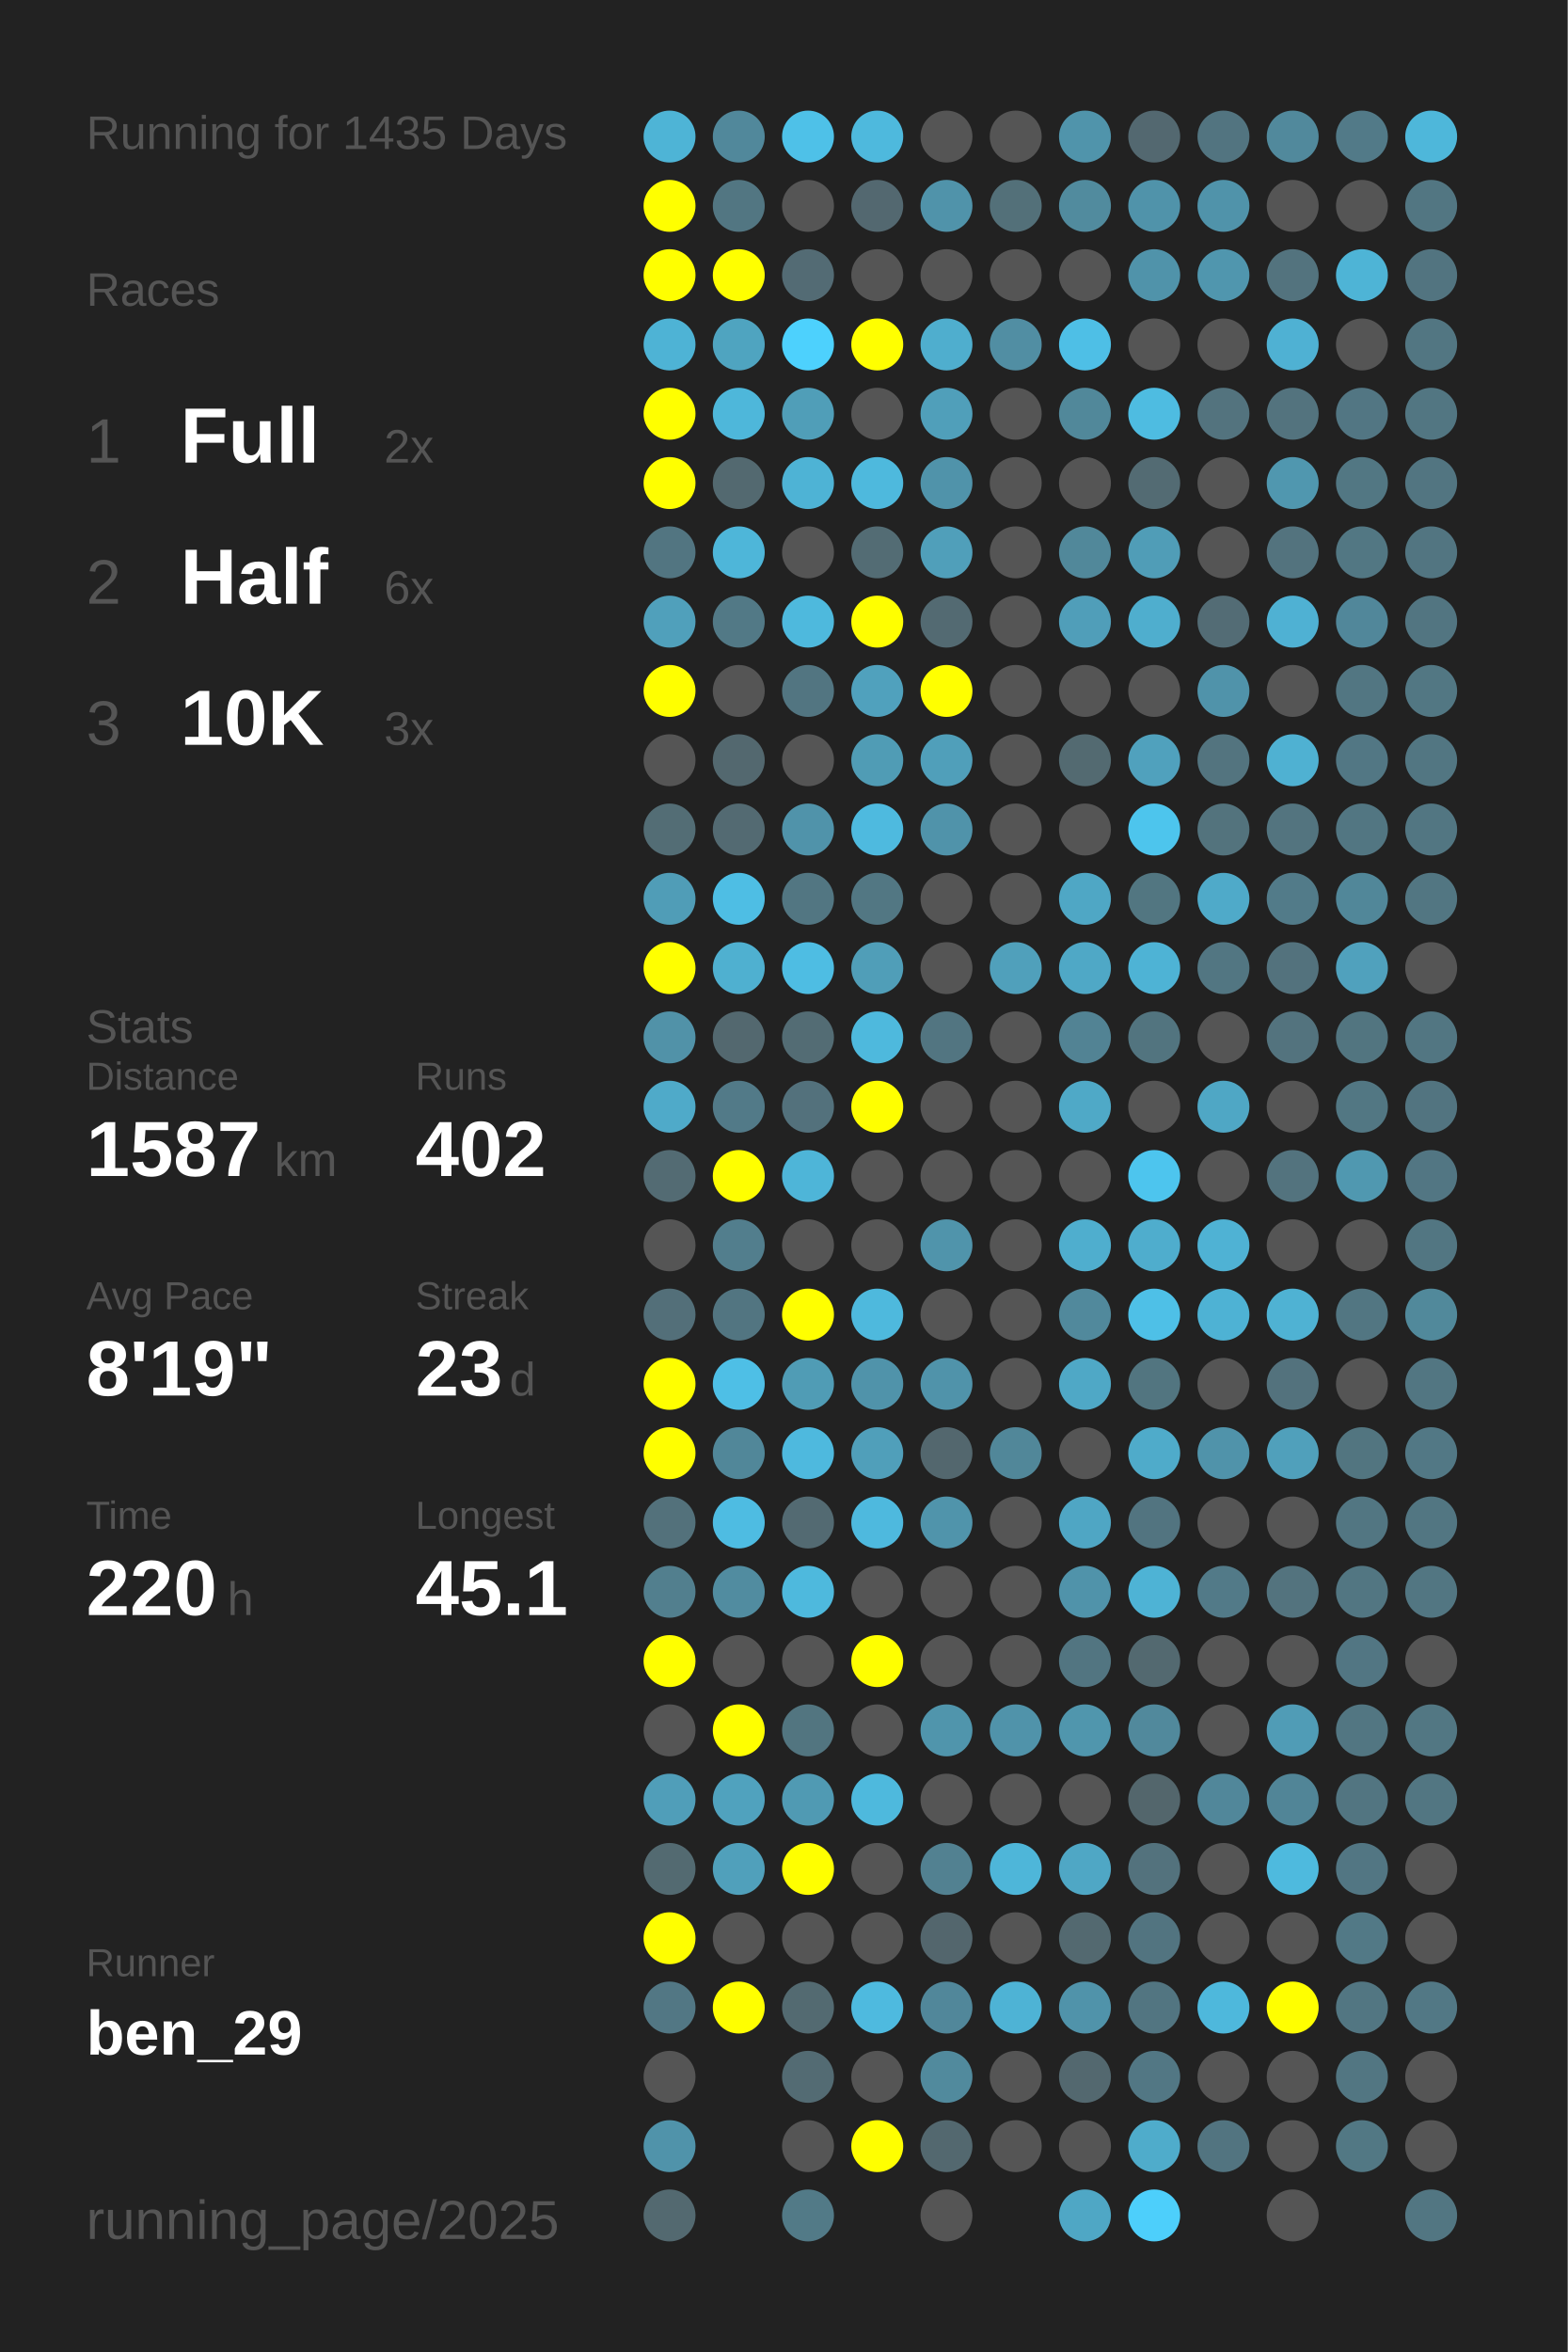
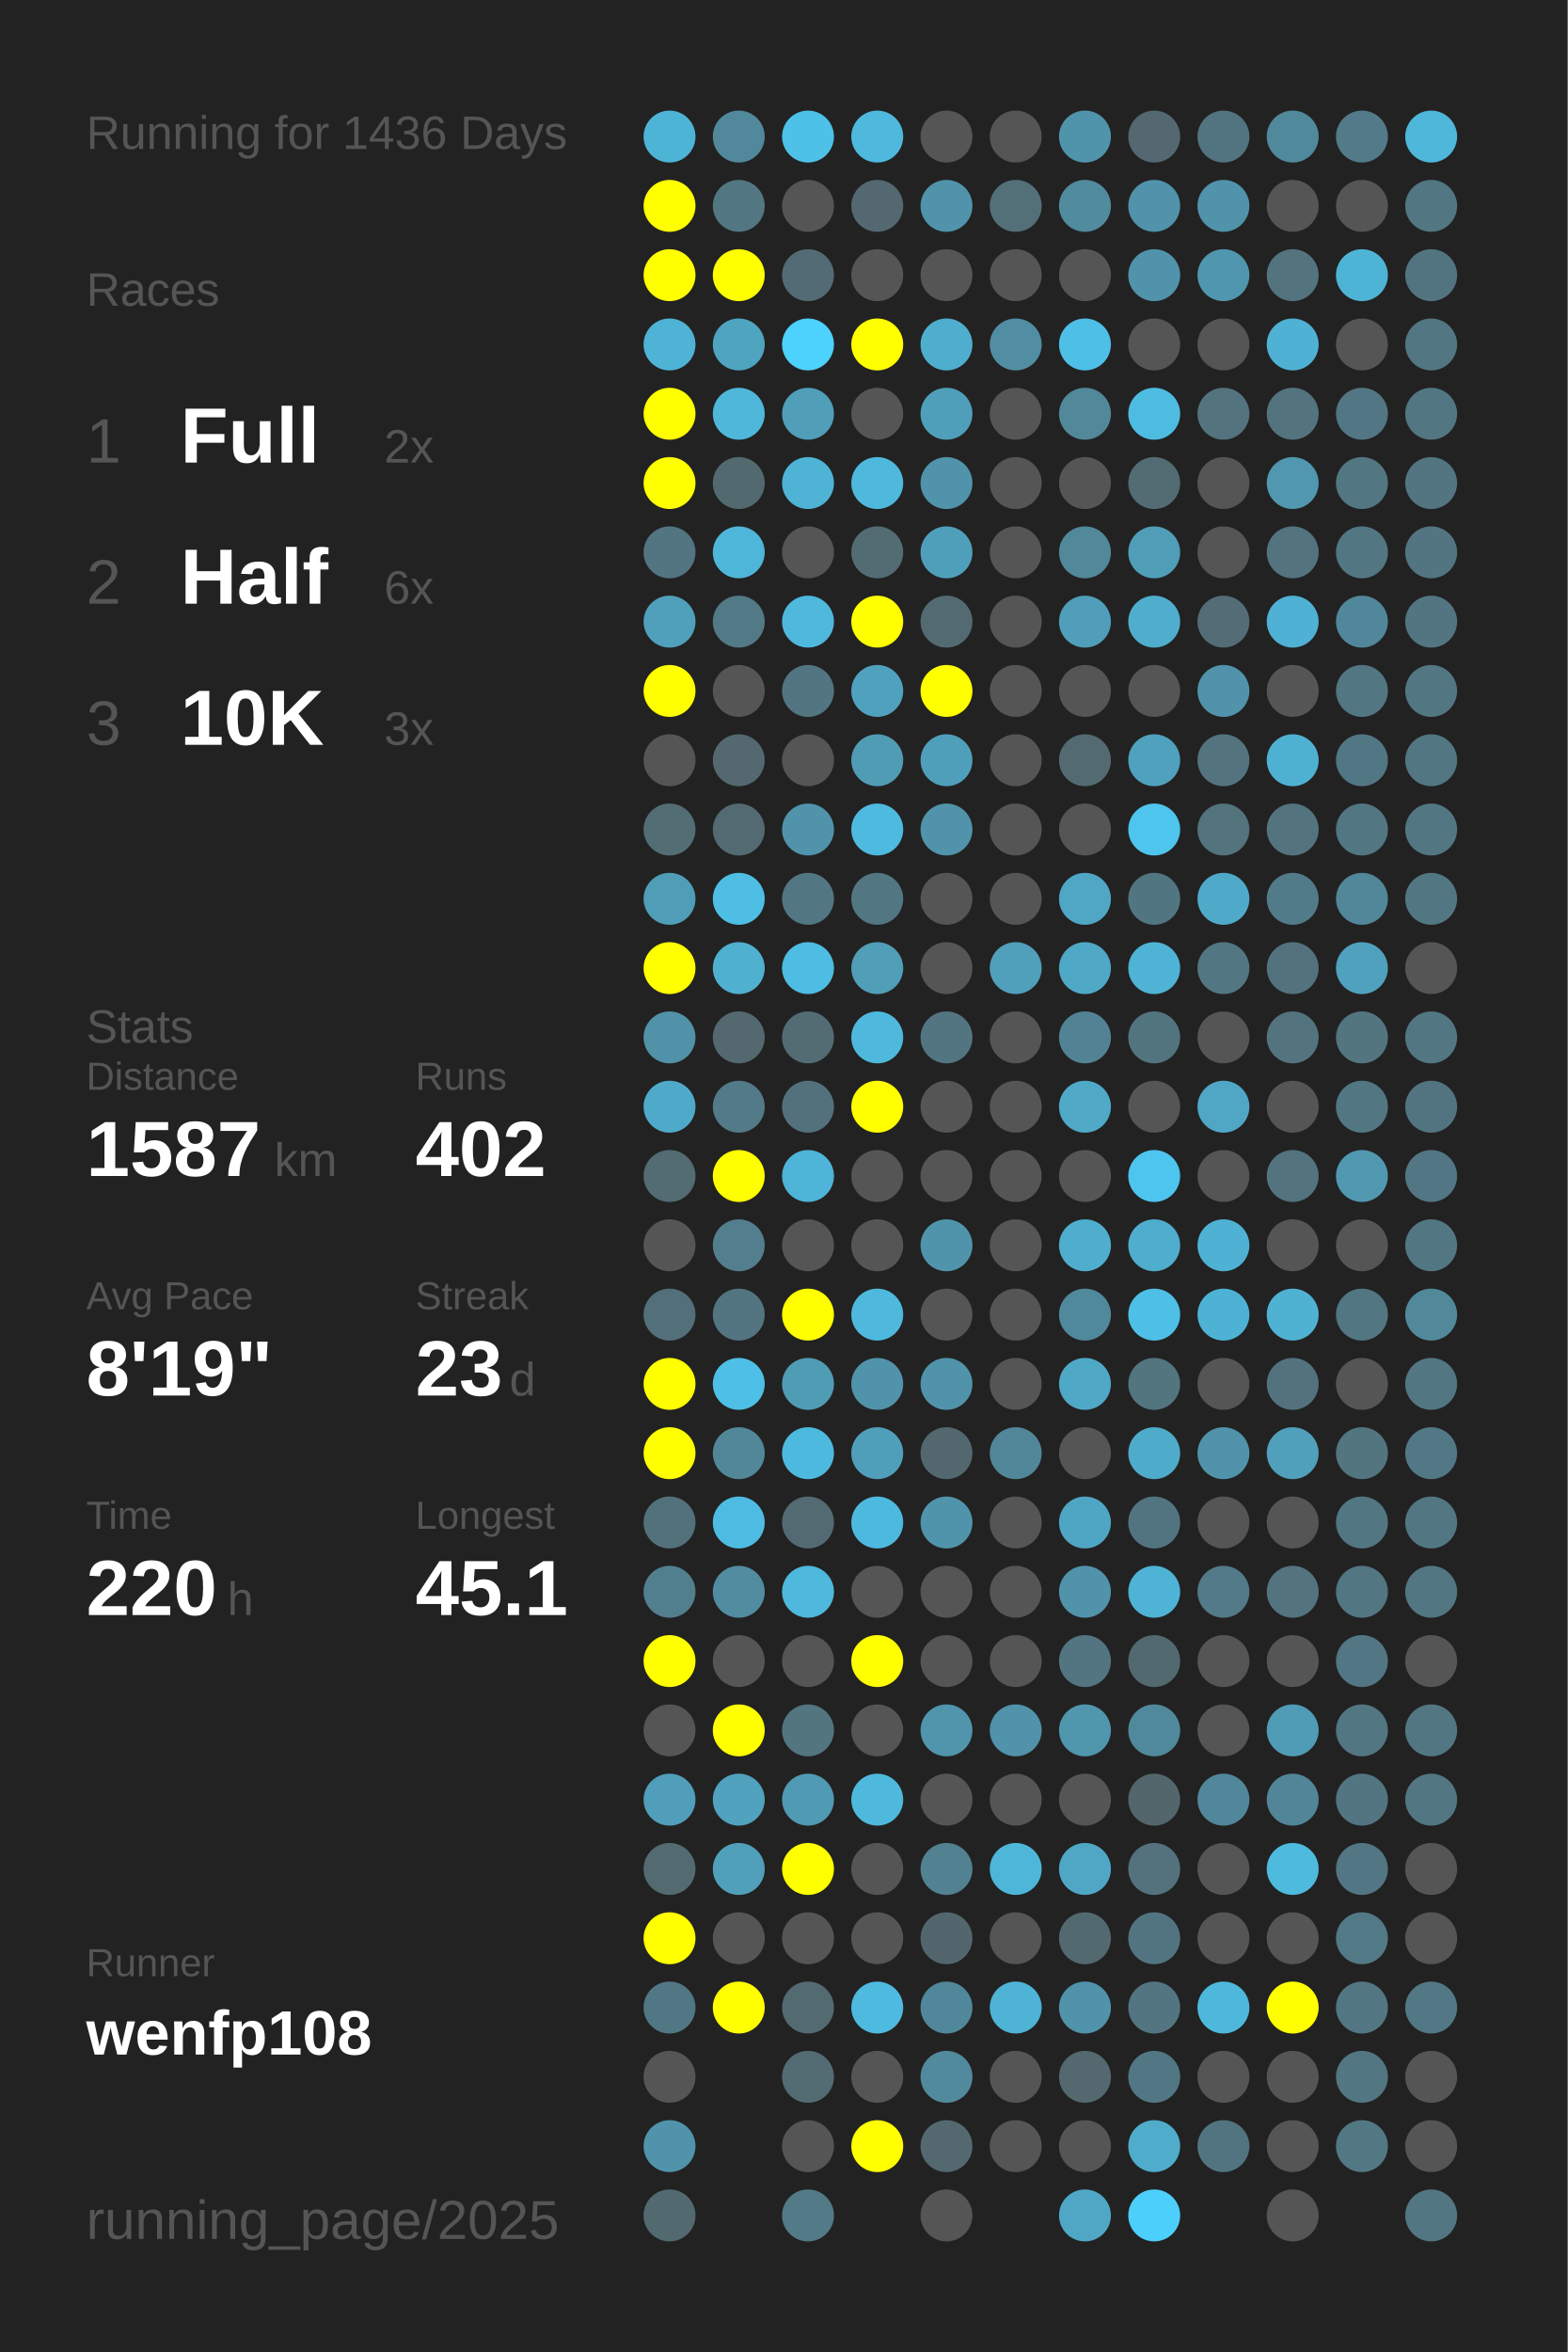
<svg xmlns="http://www.w3.org/2000/svg" baseProfile="full" height="300mm" version="1.1" viewBox="0,0,200,300" width="200mm">
  <defs />
  <rect fill="#222222" height="300" width="200" x="0" y="0" />
-   <text fill="#555555" style="font-size:6px; font-family:Arial;" x="11" y="19">Running for 1435 Days</text>
+   <text fill="#555555" style="font-size:6px; font-family:Arial;" x="11" y="19">Running for 1436 Days</text>
  <text fill="#555555" style="font-size:6px; font-family:Arial;" x="11" y="39">Races</text>
  <text fill="#555555" style="font-size:8px; font-family:Arial;" x="11" y="59">1</text>
  <text fill="#FFFFFF" style="font-size:10px; font-family:Arial; font-weight:bold;" x="23" y="59">Full</text>
  <text fill="#555555" style="font-size:6px; font-family:Arial;" x="49" y="59">2x</text>
  <text fill="#555555" style="font-size:8px; font-family:Arial;" x="11" y="77">2</text>
  <text fill="#FFFFFF" style="font-size:10px; font-family:Arial; font-weight:bold;" x="23" y="77">Half</text>
  <text fill="#555555" style="font-size:6px; font-family:Arial;" x="49" y="77">6x</text>
  <text fill="#555555" style="font-size:8px; font-family:Arial;" x="11" y="95">3</text>
  <text fill="#FFFFFF" style="font-size:10px; font-family:Arial; font-weight:bold;" x="23" y="95">10K</text>
  <text fill="#555555" style="font-size:6px; font-family:Arial;" x="49" y="95">3x</text>
  <text fill="#555555" style="font-size:6px; font-family:Arial;" x="11" y="133">Stats</text>
  <text fill="#555555" style="font-size:5px; font-family:Arial;" x="11" y="139">Distance</text>
  <text fill="#FFFFFF" style="font-size:10px; font-family:Arial; font-weight:bold;" x="11" y="150">1587</text>
  <text fill="#555555" style="font-size:6px; font-family:Arial;" x="35" y="150">km</text>
  <text fill="#555555" style="font-size:5px; font-family:Arial;" x="53" y="139">Runs</text>
  <text fill="#FFFFFF" style="font-size:10px; font-family:Arial; font-weight:bold;" x="53" y="150">402</text>
  <text fill="#555555" style="font-size:5px; font-family:Arial;" x="11" y="167">Avg Pace</text>
  <text fill="#FFFFFF" style="font-size:10px; font-family:Arial; font-weight:bold;" x="11" y="178">8'19"</text>
  <text fill="#555555" style="font-size:5px; font-family:Arial;" x="53" y="167">Streak</text>
  <text fill="#FFFFFF" style="font-size:10px; font-family:Arial; font-weight:bold;" x="53" y="178">23</text>
  <text fill="#555555" style="font-size:6px; font-family:Arial;" x="65" y="178">d</text>
  <text fill="#555555" style="font-size:5px; font-family:Arial;" x="11" y="195">Time</text>
  <text fill="#FFFFFF" style="font-size:10px; font-family:Arial; font-weight:bold;" x="11" y="206">220</text>
  <text fill="#555555" style="font-size:6px; font-family:Arial;" x="29" y="206">h</text>
  <text fill="#555555" style="font-size:5px; font-family:Arial;" x="53" y="195">Longest</text>
  <text fill="#FFFFFF" style="font-size:10px; font-family:Arial; font-weight:bold;" x="53" y="206">45.1</text>
  <text fill="#555555" style="font-size:5px; font-family:Arial;" x="11" y="252.065">Runner</text>
-   <text fill="#FFFFFF" style="font-size:8px; font-family:Arial; font-weight:bold;" x="11" y="262.065">ben_29</text>
+   <text fill="#FFFFFF" style="font-size:8px; font-family:Arial; font-weight:bold;" x="11" y="262.065">wenfp108</text>
  <text fill="#555555" style="font-size:7px; font-family:Arial;" x="11" y="285.581">running_page/2025</text>
  <circle cx="85.417" cy="17.419" fill="#4eb4d6" r="3.312" />
  <circle cx="85.417" cy="26.258" fill="#FFFF00" r="3.312" />
  <circle cx="85.417" cy="35.097" fill="#FFFF00" r="3.312" />
  <circle cx="85.417" cy="43.935" fill="#4eb3d5" r="3.312" />
  <circle cx="85.417" cy="52.774" fill="#FFFF00" r="3.312" />
  <circle cx="85.417" cy="61.613" fill="#FFFF00" r="3.312" />
  <circle cx="85.417" cy="70.452" fill="#527581" r="3.312" />
  <circle cx="85.417" cy="79.29" fill="#50a0bb" r="3.312" />
  <circle cx="85.417" cy="88.129" fill="#FFFF00" r="3.312" />
  <circle cx="85.417" cy="96.968" fill="#555555" r="3.312" />
  <circle cx="85.417" cy="105.806" fill="#536d75" r="3.312" />
  <circle cx="85.417" cy="114.645" fill="#509db7" r="3.312" />
  <circle cx="85.417" cy="123.484" fill="#FFFF00" r="3.312" />
  <circle cx="85.417" cy="132.323" fill="#5192a8" r="3.312" />
  <circle cx="85.417" cy="141.161" fill="#4faac9" r="3.312" />
  <circle cx="85.417" cy="150" fill="#536b73" r="3.312" />
  <circle cx="85.417" cy="158.839" fill="#555555" r="3.312" />
  <circle cx="85.417" cy="167.677" fill="#536f79" r="3.312" />
  <circle cx="85.417" cy="176.516" fill="#FFFF00" r="3.312" />
  <circle cx="85.417" cy="185.355" fill="#FFFF00" r="3.312" />
  <circle cx="85.417" cy="194.194" fill="#53717b" r="3.312" />
  <circle cx="85.417" cy="203.032" fill="#527f8e" r="3.312" />
  <circle cx="85.417" cy="211.871" fill="#FFFF00" r="3.312" />
  <circle cx="85.417" cy="220.71" fill="#555555" r="3.312" />
  <circle cx="85.417" cy="229.548" fill="#509eb9" r="3.312" />
  <circle cx="85.417" cy="238.387" fill="#536a71" r="3.312" />
  <circle cx="85.417" cy="247.226" fill="#FFFF00" r="3.312" />
  <circle cx="85.417" cy="256.065" fill="#527784" r="3.312" />
  <circle cx="85.417" cy="264.903" fill="#555555" r="3.312" />
  <circle cx="85.417" cy="273.742" fill="#5093aa" r="3.312" />
  <circle cx="85.417" cy="282.581" fill="#536970" r="3.312" />
  <circle cx="94.25" cy="17.419" fill="#51889b" r="3.312" />
  <circle cx="94.25" cy="26.258" fill="#527682" r="3.312" />
  <circle cx="94.25" cy="35.097" fill="#FFFF00" r="3.312" />
  <circle cx="94.25" cy="43.935" fill="#4fa4c0" r="3.312" />
  <circle cx="94.25" cy="52.774" fill="#4eb7da" r="3.312" />
  <circle cx="94.25" cy="61.613" fill="#536970" r="3.312" />
  <circle cx="94.25" cy="70.452" fill="#4eb6d9" r="3.312" />
  <circle cx="94.25" cy="79.29" fill="#527986" r="3.312" />
  <circle cx="94.25" cy="88.129" fill="#555555" r="3.312" />
  <circle cx="94.25" cy="96.968" fill="#53686f" r="3.312" />
  <circle cx="94.25" cy="105.806" fill="#536a72" r="3.312" />
  <circle cx="94.25" cy="114.645" fill="#4ebee4" r="3.312" />
  <circle cx="94.25" cy="123.484" fill="#4fb0d0" r="3.312" />
  <circle cx="94.25" cy="132.323" fill="#53686f" r="3.312" />
  <circle cx="94.25" cy="141.161" fill="#527a88" r="3.312" />
  <circle cx="94.25" cy="150" fill="#FFFF00" r="3.312" />
  <circle cx="94.25" cy="158.839" fill="#527e8d" r="3.312" />
  <circle cx="94.25" cy="167.677" fill="#527581" r="3.312" />
  <circle cx="94.25" cy="176.516" fill="#4ebfe6" r="3.312" />
  <circle cx="94.25" cy="185.355" fill="#518799" r="3.312" />
  <circle cx="94.25" cy="194.194" fill="#4ebce2" r="3.312" />
  <circle cx="94.25" cy="203.032" fill="#518ca0" r="3.312" />
  <circle cx="94.25" cy="211.871" fill="#555555" r="3.312" />
  <circle cx="94.25" cy="220.71" fill="#FFFF00" r="3.312" />
  <circle cx="94.25" cy="229.548" fill="#50a2be" r="3.312" />
  <circle cx="94.25" cy="238.387" fill="#50a0bb" r="3.312" />
  <circle cx="94.25" cy="247.226" fill="#555555" r="3.312" />
  <circle cx="94.25" cy="256.065" fill="#FFFF00" r="3.312" />
  <circle cx="103.083" cy="17.419" fill="#4ec1e8" r="3.312" />
  <circle cx="103.083" cy="26.258" fill="#555555" r="3.312" />
  <circle cx="103.083" cy="35.097" fill="#536b74" r="3.312" />
  <circle cx="103.083" cy="43.935" fill="#4dd1fd" r="3.312" />
  <circle cx="103.083" cy="52.774" fill="#509eb8" r="3.312" />
  <circle cx="103.083" cy="61.613" fill="#4eb3d5" r="3.312" />
  <circle cx="103.083" cy="70.452" fill="#555555" r="3.312" />
  <circle cx="103.083" cy="79.29" fill="#4eb9dd" r="3.312" />
  <circle cx="103.083" cy="88.129" fill="#527581" r="3.312" />
  <circle cx="103.083" cy="96.968" fill="#555555" r="3.312" />
  <circle cx="103.083" cy="105.806" fill="#5093aa" r="3.312" />
  <circle cx="103.083" cy="114.645" fill="#527682" r="3.312" />
  <circle cx="103.083" cy="123.484" fill="#4ebde3" r="3.312" />
  <circle cx="103.083" cy="132.323" fill="#536c74" r="3.312" />
  <circle cx="103.083" cy="141.161" fill="#53717c" r="3.312" />
  <circle cx="103.083" cy="150" fill="#4eb5d8" r="3.312" />
  <circle cx="103.083" cy="158.839" fill="#555555" r="3.312" />
  <circle cx="103.083" cy="167.677" fill="#FFFF00" r="3.312" />
  <circle cx="103.083" cy="176.516" fill="#509cb5" r="3.312" />
  <circle cx="103.083" cy="185.355" fill="#4eb9de" r="3.312" />
  <circle cx="103.083" cy="194.194" fill="#536a72" r="3.312" />
  <circle cx="103.083" cy="203.032" fill="#4eb9dd" r="3.312" />
  <circle cx="103.083" cy="211.871" fill="#555555" r="3.312" />
  <circle cx="103.083" cy="220.71" fill="#527580" r="3.312" />
  <circle cx="103.083" cy="229.548" fill="#509ab3" r="3.312" />
  <circle cx="103.083" cy="238.387" fill="#FFFF00" r="3.312" />
  <circle cx="103.083" cy="247.226" fill="#555555" r="3.312" />
  <circle cx="103.083" cy="256.065" fill="#536a71" r="3.312" />
  <circle cx="103.083" cy="264.903" fill="#536b73" r="3.312" />
  <circle cx="103.083" cy="273.742" fill="#555555" r="3.312" />
  <circle cx="103.083" cy="282.581" fill="#527a87" r="3.312" />
  <circle cx="111.917" cy="17.419" fill="#4eb9dd" r="3.312" />
  <circle cx="111.917" cy="26.258" fill="#536870" r="3.312" />
  <circle cx="111.917" cy="35.097" fill="#555555" r="3.312" />
  <circle cx="111.917" cy="43.935" fill="#FFFF00" r="3.312" />
  <circle cx="111.917" cy="52.774" fill="#555555" r="3.312" />
  <circle cx="111.917" cy="61.613" fill="#4eb9dd" r="3.312" />
  <circle cx="111.917" cy="70.452" fill="#536c74" r="3.312" />
  <circle cx="111.917" cy="79.29" fill="#FFFF00" r="3.312" />
  <circle cx="111.917" cy="88.129" fill="#50a1bd" r="3.312" />
  <circle cx="111.917" cy="96.968" fill="#509cb5" r="3.312" />
  <circle cx="111.917" cy="105.806" fill="#4ebadf" r="3.312" />
  <circle cx="111.917" cy="114.645" fill="#527783" r="3.312" />
  <circle cx="111.917" cy="123.484" fill="#509eb8" r="3.312" />
  <circle cx="111.917" cy="132.323" fill="#4eb9dd" r="3.312" />
  <circle cx="111.917" cy="141.161" fill="#FFFF00" r="3.312" />
  <circle cx="111.917" cy="150" fill="#555555" r="3.312" />
  <circle cx="111.917" cy="158.839" fill="#555555" r="3.312" />
  <circle cx="111.917" cy="167.677" fill="#4eb9dd" r="3.312" />
  <circle cx="111.917" cy="176.516" fill="#5093aa" r="3.312" />
  <circle cx="111.917" cy="185.355" fill="#509fba" r="3.312" />
  <circle cx="111.917" cy="194.194" fill="#4eb9de" r="3.312" />
  <circle cx="111.917" cy="203.032" fill="#555555" r="3.312" />
  <circle cx="111.917" cy="211.871" fill="#FFFF00" r="3.312" />
  <circle cx="111.917" cy="220.71" fill="#555555" r="3.312" />
  <circle cx="111.917" cy="229.548" fill="#4eb9dd" r="3.312" />
  <circle cx="111.917" cy="238.387" fill="#555555" r="3.312" />
  <circle cx="111.917" cy="247.226" fill="#555555" r="3.312" />
  <circle cx="111.917" cy="256.065" fill="#4ebadf" r="3.312" />
  <circle cx="111.917" cy="264.903" fill="#555555" r="3.312" />
  <circle cx="111.917" cy="273.742" fill="#FFFF00" r="3.312" />
  <circle cx="120.75" cy="17.419" fill="#555555" r="3.312" />
  <circle cx="120.75" cy="26.258" fill="#5093aa" r="3.312" />
  <circle cx="120.75" cy="35.097" fill="#555555" r="3.312" />
  <circle cx="120.75" cy="43.935" fill="#4faece" r="3.312" />
  <circle cx="120.75" cy="52.774" fill="#509fba" r="3.312" />
  <circle cx="120.75" cy="61.613" fill="#5093aa" r="3.312" />
  <circle cx="120.75" cy="70.452" fill="#509fba" r="3.312" />
  <circle cx="120.75" cy="79.29" fill="#536a72" r="3.312" />
  <circle cx="120.75" cy="88.129" fill="#FFFF00" r="3.312" />
  <circle cx="120.75" cy="96.968" fill="#509fba" r="3.312" />
  <circle cx="120.75" cy="105.806" fill="#5093aa" r="3.312" />
  <circle cx="120.75" cy="114.645" fill="#555555" r="3.312" />
  <circle cx="120.75" cy="123.484" fill="#555555" r="3.312" />
  <circle cx="120.75" cy="132.323" fill="#527581" r="3.312" />
  <circle cx="120.75" cy="141.161" fill="#555555" r="3.312" />
  <circle cx="120.75" cy="150" fill="#555555" r="3.312" />
  <circle cx="120.75" cy="158.839" fill="#5094ab" r="3.312" />
  <circle cx="120.75" cy="167.677" fill="#555555" r="3.312" />
  <circle cx="120.75" cy="176.516" fill="#5093aa" r="3.312" />
  <circle cx="120.75" cy="185.355" fill="#53676e" r="3.312" />
  <circle cx="120.75" cy="194.194" fill="#5094ab" r="3.312" />
  <circle cx="120.75" cy="203.032" fill="#555555" r="3.312" />
  <circle cx="120.75" cy="211.871" fill="#555555" r="3.312" />
  <circle cx="120.75" cy="220.71" fill="#5095ac" r="3.312" />
  <circle cx="120.75" cy="229.548" fill="#555555" r="3.312" />
  <circle cx="120.75" cy="238.387" fill="#528191" r="3.312" />
  <circle cx="120.75" cy="247.226" fill="#53666d" r="3.312" />
  <circle cx="120.75" cy="256.065" fill="#51879a" r="3.312" />
  <circle cx="120.75" cy="264.903" fill="#518a9d" r="3.312" />
  <circle cx="120.75" cy="273.742" fill="#53686f" r="3.312" />
  <circle cx="120.75" cy="282.581" fill="#555555" r="3.312" />
  <circle cx="129.583" cy="17.419" fill="#555555" r="3.312" />
  <circle cx="129.583" cy="26.258" fill="#537079" r="3.312" />
  <circle cx="129.583" cy="35.097" fill="#555555" r="3.312" />
  <circle cx="129.583" cy="43.935" fill="#518ea3" r="3.312" />
  <circle cx="129.583" cy="52.774" fill="#555555" r="3.312" />
  <circle cx="129.583" cy="61.613" fill="#555555" r="3.312" />
  <circle cx="129.583" cy="70.452" fill="#555555" r="3.312" />
  <circle cx="129.583" cy="79.29" fill="#555555" r="3.312" />
  <circle cx="129.583" cy="88.129" fill="#555555" r="3.312" />
  <circle cx="129.583" cy="96.968" fill="#555555" r="3.312" />
  <circle cx="129.583" cy="105.806" fill="#555555" r="3.312" />
  <circle cx="129.583" cy="114.645" fill="#555555" r="3.312" />
  <circle cx="129.583" cy="123.484" fill="#50a0bb" r="3.312" />
  <circle cx="129.583" cy="132.323" fill="#555555" r="3.312" />
  <circle cx="129.583" cy="141.161" fill="#555555" r="3.312" />
  <circle cx="129.583" cy="150" fill="#555555" r="3.312" />
  <circle cx="129.583" cy="158.839" fill="#555555" r="3.312" />
  <circle cx="129.583" cy="167.677" fill="#555555" r="3.312" />
  <circle cx="129.583" cy="176.516" fill="#555555" r="3.312" />
  <circle cx="129.583" cy="185.355" fill="#518799" r="3.312" />
  <circle cx="129.583" cy="194.194" fill="#555555" r="3.312" />
  <circle cx="129.583" cy="203.032" fill="#555555" r="3.312" />
  <circle cx="129.583" cy="211.871" fill="#555555" r="3.312" />
  <circle cx="129.583" cy="220.71" fill="#5093aa" r="3.312" />
  <circle cx="129.583" cy="229.548" fill="#555555" r="3.312" />
  <circle cx="129.583" cy="238.387" fill="#4eb6d9" r="3.312" />
  <circle cx="129.583" cy="247.226" fill="#555555" r="3.312" />
  <circle cx="129.583" cy="256.065" fill="#4eb3d5" r="3.312" />
  <circle cx="129.583" cy="264.903" fill="#555555" r="3.312" />
  <circle cx="129.583" cy="273.742" fill="#555555" r="3.312" />
  <circle cx="138.417" cy="17.419" fill="#5094ab" r="3.312" />
  <circle cx="138.417" cy="26.258" fill="#518b9e" r="3.312" />
  <circle cx="138.417" cy="35.097" fill="#555555" r="3.312" />
  <circle cx="138.417" cy="43.935" fill="#4ebfe6" r="3.312" />
  <circle cx="138.417" cy="52.774" fill="#51889a" r="3.312" />
  <circle cx="138.417" cy="61.613" fill="#555555" r="3.312" />
  <circle cx="138.417" cy="70.452" fill="#51889a" r="3.312" />
  <circle cx="138.417" cy="79.29" fill="#509eb9" r="3.312" />
  <circle cx="138.417" cy="88.129" fill="#555555" r="3.312" />
  <circle cx="138.417" cy="96.968" fill="#536a71" r="3.312" />
  <circle cx="138.417" cy="105.806" fill="#555555" r="3.312" />
  <circle cx="138.417" cy="114.645" fill="#4fa7c5" r="3.312" />
  <circle cx="138.417" cy="123.484" fill="#4fa8c6" r="3.312" />
  <circle cx="138.417" cy="132.323" fill="#528394" r="3.312" />
  <circle cx="138.417" cy="141.161" fill="#4fa9c7" r="3.312" />
  <circle cx="138.417" cy="150" fill="#555555" r="3.312" />
  <circle cx="138.417" cy="158.839" fill="#4faece" r="3.312" />
  <circle cx="138.417" cy="167.677" fill="#51899c" r="3.312" />
  <circle cx="138.417" cy="176.516" fill="#4fa8c6" r="3.312" />
  <circle cx="138.417" cy="185.355" fill="#555555" r="3.312" />
  <circle cx="138.417" cy="194.194" fill="#4fa6c4" r="3.312" />
  <circle cx="138.417" cy="203.032" fill="#5093aa" r="3.312" />
  <circle cx="138.417" cy="211.871" fill="#527581" r="3.312" />
  <circle cx="138.417" cy="220.71" fill="#5096ad" r="3.312" />
  <circle cx="138.417" cy="229.548" fill="#555555" r="3.312" />
  <circle cx="138.417" cy="238.387" fill="#4fa7c5" r="3.312" />
  <circle cx="138.417" cy="247.226" fill="#536970" r="3.312" />
  <circle cx="138.417" cy="256.065" fill="#5093aa" r="3.312" />
  <circle cx="138.417" cy="264.903" fill="#53686f" r="3.312" />
  <circle cx="138.417" cy="273.742" fill="#555555" r="3.312" />
  <circle cx="138.417" cy="282.581" fill="#4fa7c5" r="3.312" />
  <circle cx="147.25" cy="17.419" fill="#536870" r="3.312" />
  <circle cx="147.25" cy="26.258" fill="#5093aa" r="3.312" />
  <circle cx="147.25" cy="35.097" fill="#5093aa" r="3.312" />
  <circle cx="147.25" cy="43.935" fill="#555555" r="3.312" />
  <circle cx="147.25" cy="52.774" fill="#4ebce1" r="3.312" />
  <circle cx="147.25" cy="61.613" fill="#536b73" r="3.312" />
  <circle cx="147.25" cy="70.452" fill="#509db7" r="3.312" />
  <circle cx="147.25" cy="79.29" fill="#4faece" r="3.312" />
  <circle cx="147.25" cy="88.129" fill="#555555" r="3.312" />
  <circle cx="147.25" cy="96.968" fill="#50a1bd" r="3.312" />
  <circle cx="147.25" cy="105.806" fill="#4dc5ed" r="3.312" />
  <circle cx="147.25" cy="114.645" fill="#527681" r="3.312" />
  <circle cx="147.25" cy="123.484" fill="#4eb3d5" r="3.312" />
  <circle cx="147.25" cy="132.323" fill="#52747f" r="3.312" />
  <circle cx="147.25" cy="141.161" fill="#555555" r="3.312" />
  <circle cx="147.25" cy="150" fill="#4dc5ee" r="3.312" />
  <circle cx="147.25" cy="158.839" fill="#4fadcd" r="3.312" />
  <circle cx="147.25" cy="167.677" fill="#4ec0e7" r="3.312" />
  <circle cx="147.25" cy="176.516" fill="#527580" r="3.312" />
  <circle cx="147.25" cy="185.355" fill="#4fabca" r="3.312" />
  <circle cx="147.25" cy="194.194" fill="#527480" r="3.312" />
  <circle cx="147.25" cy="203.032" fill="#4eb3d5" r="3.312" />
  <circle cx="147.25" cy="211.871" fill="#536970" r="3.312" />
  <circle cx="147.25" cy="220.71" fill="#51899c" r="3.312" />
  <circle cx="147.25" cy="229.548" fill="#53666c" r="3.312" />
  <circle cx="147.25" cy="238.387" fill="#53727d" r="3.312" />
  <circle cx="147.25" cy="247.226" fill="#527480" r="3.312" />
  <circle cx="147.25" cy="256.065" fill="#527581" r="3.312" />
  <circle cx="147.25" cy="264.903" fill="#527784" r="3.312" />
  <circle cx="147.25" cy="273.742" fill="#4faccb" r="3.312" />
  <circle cx="147.25" cy="282.581" fill="#4dcffb" r="3.312" />
  <circle cx="156.083" cy="17.419" fill="#527480" r="3.312" />
  <circle cx="156.083" cy="26.258" fill="#5093aa" r="3.312" />
  <circle cx="156.083" cy="35.097" fill="#5096ae" r="3.312" />
  <circle cx="156.083" cy="43.935" fill="#555555" r="3.312" />
  <circle cx="156.083" cy="52.774" fill="#53737e" r="3.312" />
  <circle cx="156.083" cy="61.613" fill="#555555" r="3.312" />
  <circle cx="156.083" cy="70.452" fill="#555555" r="3.312" />
  <circle cx="156.083" cy="79.29" fill="#536c75" r="3.312" />
  <circle cx="156.083" cy="88.129" fill="#5093aa" r="3.312" />
  <circle cx="156.083" cy="96.968" fill="#53747f" r="3.312" />
  <circle cx="156.083" cy="105.806" fill="#53737d" r="3.312" />
  <circle cx="156.083" cy="114.645" fill="#4faac9" r="3.312" />
  <circle cx="156.083" cy="123.484" fill="#527682" r="3.312" />
  <circle cx="156.083" cy="132.323" fill="#555555" r="3.312" />
  <circle cx="156.083" cy="141.161" fill="#4fa7c5" r="3.312" />
  <circle cx="156.083" cy="150" fill="#555555" r="3.312" />
  <circle cx="156.083" cy="158.839" fill="#4fb2d4" r="3.312" />
  <circle cx="156.083" cy="167.677" fill="#4eb2d4" r="3.312" />
  <circle cx="156.083" cy="176.516" fill="#555555" r="3.312" />
  <circle cx="156.083" cy="185.355" fill="#5093aa" r="3.312" />
  <circle cx="156.083" cy="194.194" fill="#555555" r="3.312" />
  <circle cx="156.083" cy="203.032" fill="#527a88" r="3.312" />
  <circle cx="156.083" cy="211.871" fill="#555555" r="3.312" />
  <circle cx="156.083" cy="220.71" fill="#555555" r="3.312" />
  <circle cx="156.083" cy="229.548" fill="#51879a" r="3.312" />
  <circle cx="156.083" cy="238.387" fill="#555555" r="3.312" />
  <circle cx="156.083" cy="247.226" fill="#555555" r="3.312" />
  <circle cx="156.083" cy="256.065" fill="#4eb8dc" r="3.312" />
  <circle cx="156.083" cy="264.903" fill="#555555" r="3.312" />
  <circle cx="156.083" cy="273.742" fill="#527480" r="3.312" />
  <circle cx="164.917" cy="17.419" fill="#51899c" r="3.312" />
  <circle cx="164.917" cy="26.258" fill="#555555" r="3.312" />
  <circle cx="164.917" cy="35.097" fill="#53737e" r="3.312" />
  <circle cx="164.917" cy="43.935" fill="#4fb1d3" r="3.312" />
  <circle cx="164.917" cy="52.774" fill="#53737e" r="3.312" />
  <circle cx="164.917" cy="61.613" fill="#5097af" r="3.312" />
  <circle cx="164.917" cy="70.452" fill="#53737e" r="3.312" />
  <circle cx="164.917" cy="79.29" fill="#4fb1d3" r="3.312" />
  <circle cx="164.917" cy="88.129" fill="#555555" r="3.312" />
  <circle cx="164.917" cy="96.968" fill="#4fb1d2" r="3.312" />
  <circle cx="164.917" cy="105.806" fill="#53747f" r="3.312" />
  <circle cx="164.917" cy="114.645" fill="#527b89" r="3.312" />
  <circle cx="164.917" cy="123.484" fill="#53727d" r="3.312" />
  <circle cx="164.917" cy="132.323" fill="#53737e" r="3.312" />
  <circle cx="164.917" cy="141.161" fill="#555555" r="3.312" />
  <circle cx="164.917" cy="150" fill="#53737e" r="3.312" />
  <circle cx="164.917" cy="158.839" fill="#555555" r="3.312" />
  <circle cx="164.917" cy="167.677" fill="#4fb2d3" r="3.312" />
  <circle cx="164.917" cy="176.516" fill="#53727d" r="3.312" />
  <circle cx="164.917" cy="185.355" fill="#50a0bb" r="3.312" />
  <circle cx="164.917" cy="194.194" fill="#555555" r="3.312" />
  <circle cx="164.917" cy="203.032" fill="#53737e" r="3.312" />
  <circle cx="164.917" cy="211.871" fill="#555555" r="3.312" />
  <circle cx="164.917" cy="220.71" fill="#509cb6" r="3.312" />
  <circle cx="164.917" cy="229.548" fill="#518597" r="3.312" />
  <circle cx="164.917" cy="238.387" fill="#4ebade" r="3.312" />
  <circle cx="164.917" cy="247.226" fill="#555555" r="3.312" />
  <circle cx="164.917" cy="256.065" fill="#FFFF00" r="3.312" />
  <circle cx="164.917" cy="264.903" fill="#555555" r="3.312" />
  <circle cx="164.917" cy="273.742" fill="#555555" r="3.312" />
  <circle cx="164.917" cy="282.581" fill="#555555" r="3.312" />
  <circle cx="173.75" cy="17.419" fill="#527a88" r="3.312" />
  <circle cx="173.75" cy="26.258" fill="#555555" r="3.312" />
  <circle cx="173.75" cy="35.097" fill="#4eb4d6" r="3.312" />
  <circle cx="173.75" cy="43.935" fill="#555555" r="3.312" />
  <circle cx="173.75" cy="52.774" fill="#527683" r="3.312" />
  <circle cx="173.75" cy="61.613" fill="#527783" r="3.312" />
  <circle cx="173.75" cy="70.452" fill="#527783" r="3.312" />
  <circle cx="173.75" cy="79.29" fill="#51879a" r="3.312" />
  <circle cx="173.75" cy="88.129" fill="#527682" r="3.312" />
  <circle cx="173.75" cy="96.968" fill="#527784" r="3.312" />
  <circle cx="173.75" cy="105.806" fill="#527682" r="3.312" />
  <circle cx="173.75" cy="114.645" fill="#518799" r="3.312" />
  <circle cx="173.75" cy="123.484" fill="#50a1bd" r="3.312" />
  <circle cx="173.75" cy="132.323" fill="#527580" r="3.312" />
  <circle cx="173.75" cy="141.161" fill="#527783" r="3.312" />
  <circle cx="173.75" cy="150" fill="#5098b0" r="3.312" />
  <circle cx="173.75" cy="158.839" fill="#555555" r="3.312" />
  <circle cx="173.75" cy="167.677" fill="#527682" r="3.312" />
  <circle cx="173.75" cy="176.516" fill="#555555" r="3.312" />
  <circle cx="173.75" cy="185.355" fill="#527580" r="3.312" />
  <circle cx="173.75" cy="194.194" fill="#527682" r="3.312" />
  <circle cx="173.75" cy="203.032" fill="#527682" r="3.312" />
  <circle cx="173.75" cy="211.871" fill="#527683" r="3.312" />
  <circle cx="173.75" cy="220.71" fill="#527682" r="3.312" />
  <circle cx="173.75" cy="229.548" fill="#527581" r="3.312" />
  <circle cx="173.75" cy="238.387" fill="#527683" r="3.312" />
  <circle cx="173.75" cy="247.226" fill="#527986" r="3.312" />
  <circle cx="173.75" cy="256.065" fill="#527682" r="3.312" />
  <circle cx="173.75" cy="264.903" fill="#527682" r="3.312" />
  <circle cx="173.75" cy="273.742" fill="#527884" r="3.312" />
  <circle cx="182.583" cy="17.419" fill="#4eb7da" r="3.312" />
  <circle cx="182.583" cy="26.258" fill="#527682" r="3.312" />
  <circle cx="182.583" cy="35.097" fill="#527480" r="3.312" />
  <circle cx="182.583" cy="43.935" fill="#527682" r="3.312" />
  <circle cx="182.583" cy="52.774" fill="#527682" r="3.312" />
  <circle cx="182.583" cy="61.613" fill="#527581" r="3.312" />
  <circle cx="182.583" cy="70.452" fill="#527581" r="3.312" />
  <circle cx="182.583" cy="79.29" fill="#527581" r="3.312" />
  <circle cx="182.583" cy="88.129" fill="#527783" r="3.312" />
  <circle cx="182.583" cy="96.968" fill="#527682" r="3.312" />
  <circle cx="182.583" cy="105.806" fill="#527682" r="3.312" />
  <circle cx="182.583" cy="114.645" fill="#527682" r="3.312" />
  <circle cx="182.583" cy="123.484" fill="#555555" r="3.312" />
  <circle cx="182.583" cy="132.323" fill="#527682" r="3.312" />
  <circle cx="182.583" cy="141.161" fill="#527480" r="3.312" />
  <circle cx="182.583" cy="150" fill="#527683" r="3.312" />
  <circle cx="182.583" cy="158.839" fill="#527682" r="3.312" />
  <circle cx="182.583" cy="167.677" fill="#51899b" r="3.312" />
  <circle cx="182.583" cy="176.516" fill="#527682" r="3.312" />
  <circle cx="182.583" cy="185.355" fill="#527885" r="3.312" />
  <circle cx="182.583" cy="194.194" fill="#527682" r="3.312" />
  <circle cx="182.583" cy="203.032" fill="#527682" r="3.312" />
  <circle cx="182.583" cy="211.871" fill="#555555" r="3.312" />
  <circle cx="182.583" cy="220.71" fill="#527783" r="3.312" />
  <circle cx="182.583" cy="229.548" fill="#527682" r="3.312" />
  <circle cx="182.583" cy="238.387" fill="#555555" r="3.312" />
  <circle cx="182.583" cy="247.226" fill="#555555" r="3.312" />
  <circle cx="182.583" cy="256.065" fill="#527885" r="3.312" />
  <circle cx="182.583" cy="264.903" fill="#555555" r="3.312" />
  <circle cx="182.583" cy="273.742" fill="#555555" r="3.312" />
  <circle cx="182.583" cy="282.581" fill="#527682" r="3.312" />
</svg>
